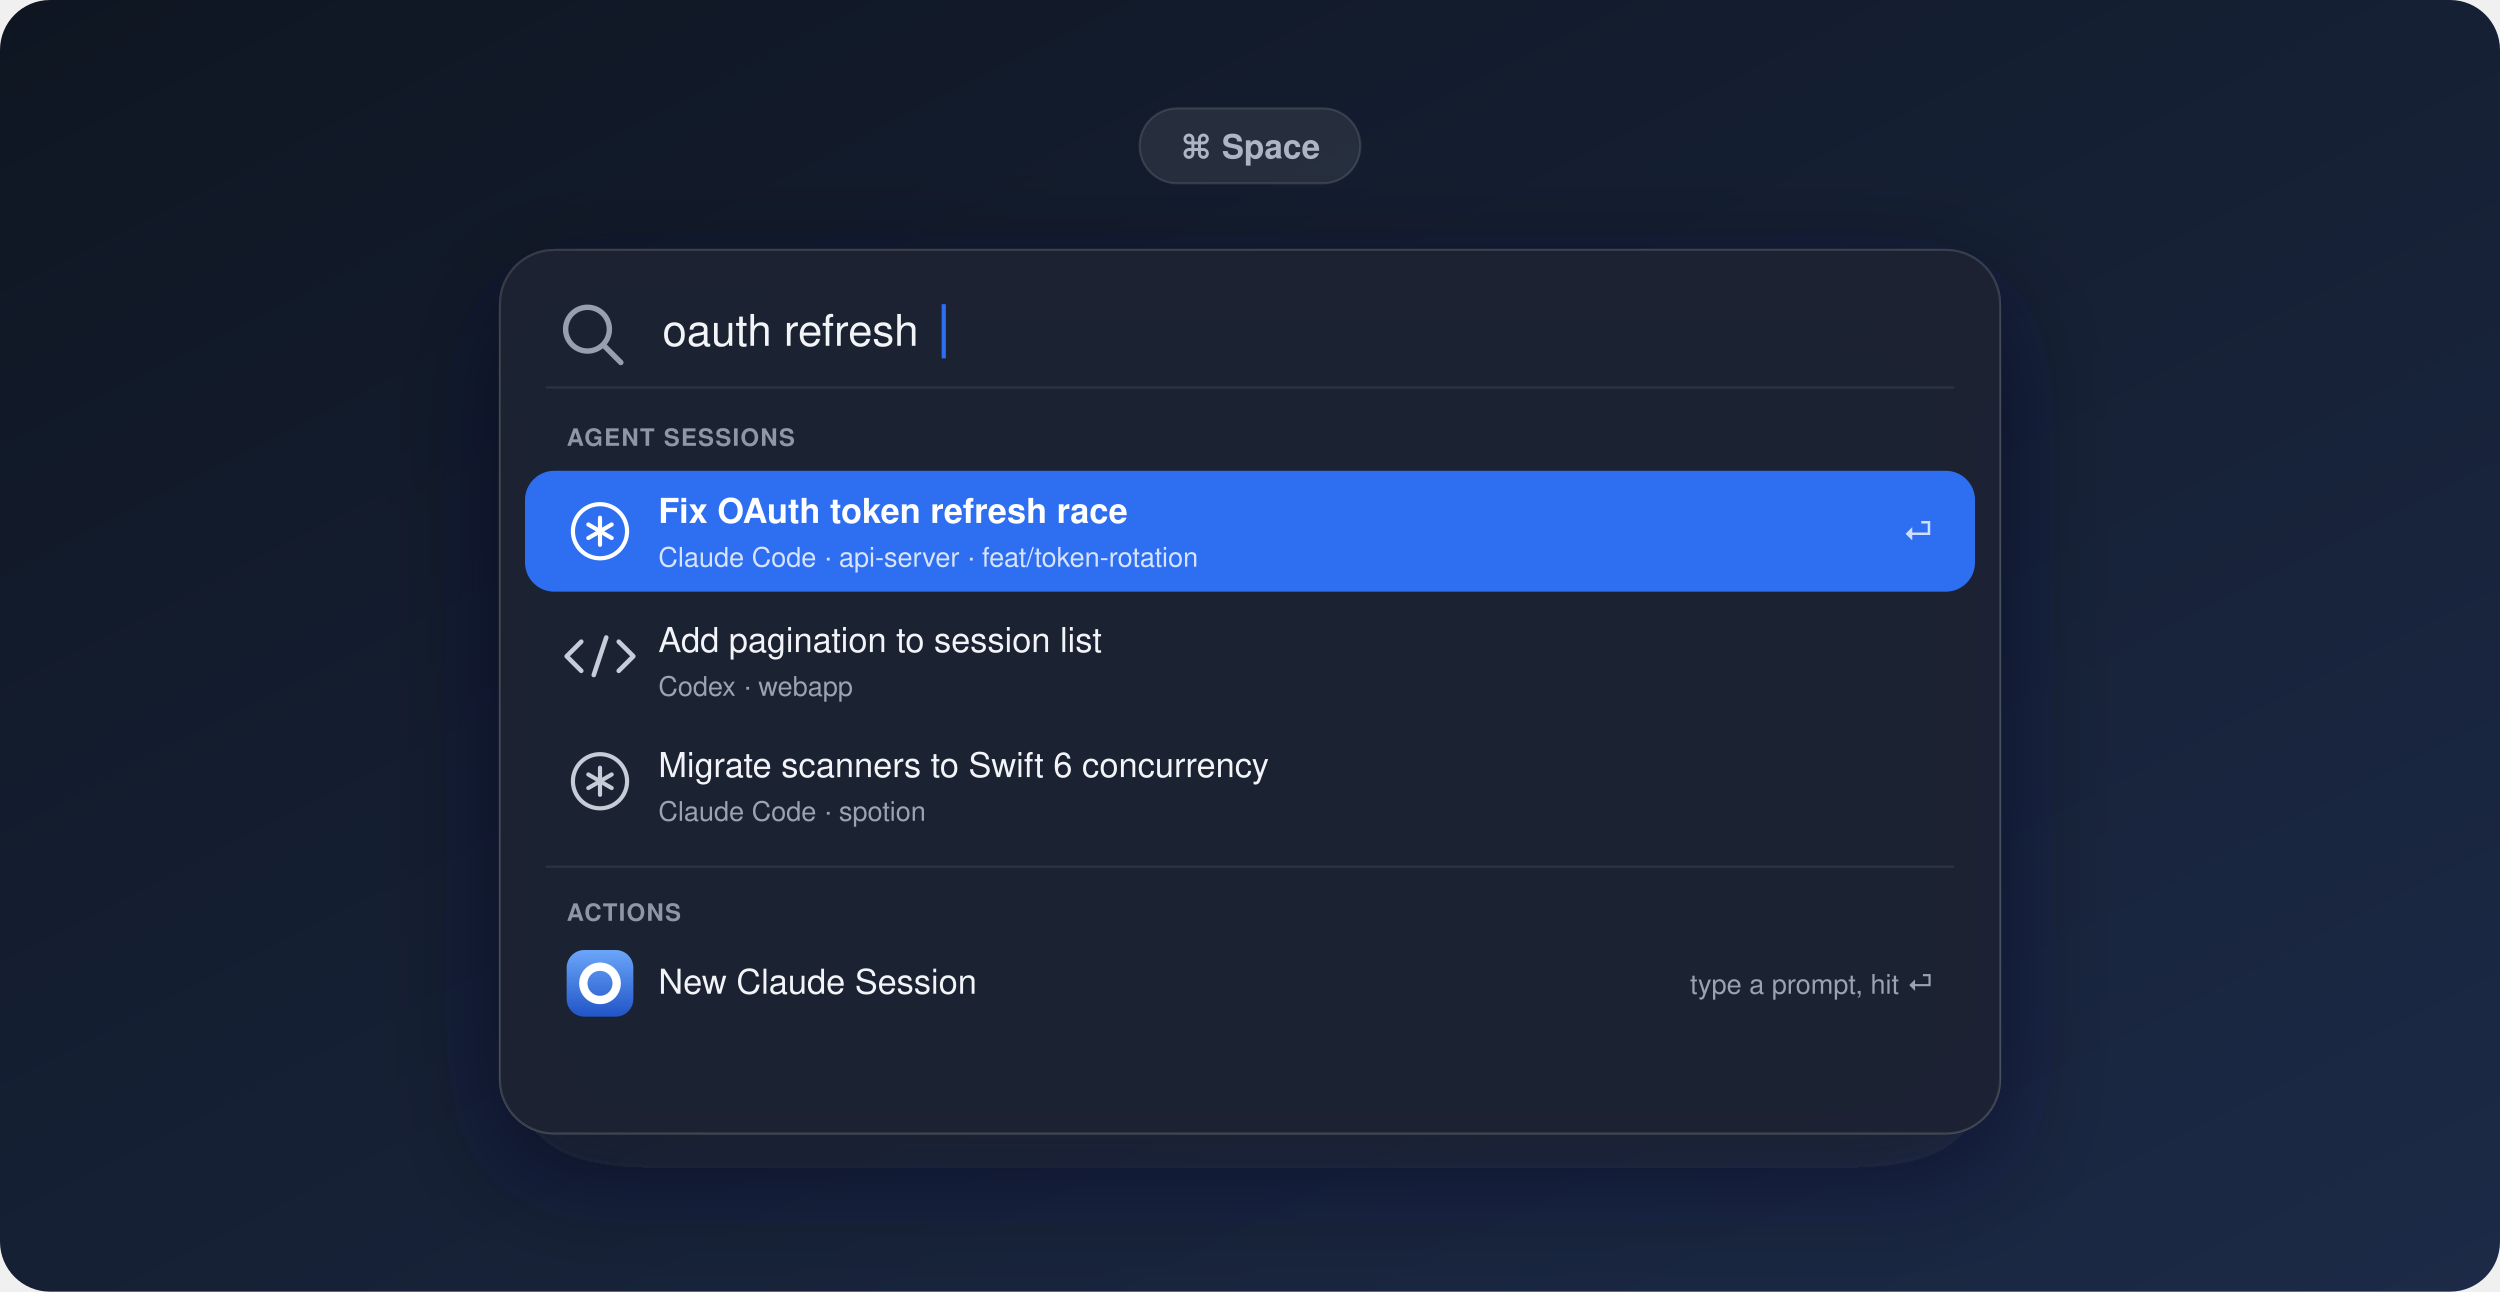
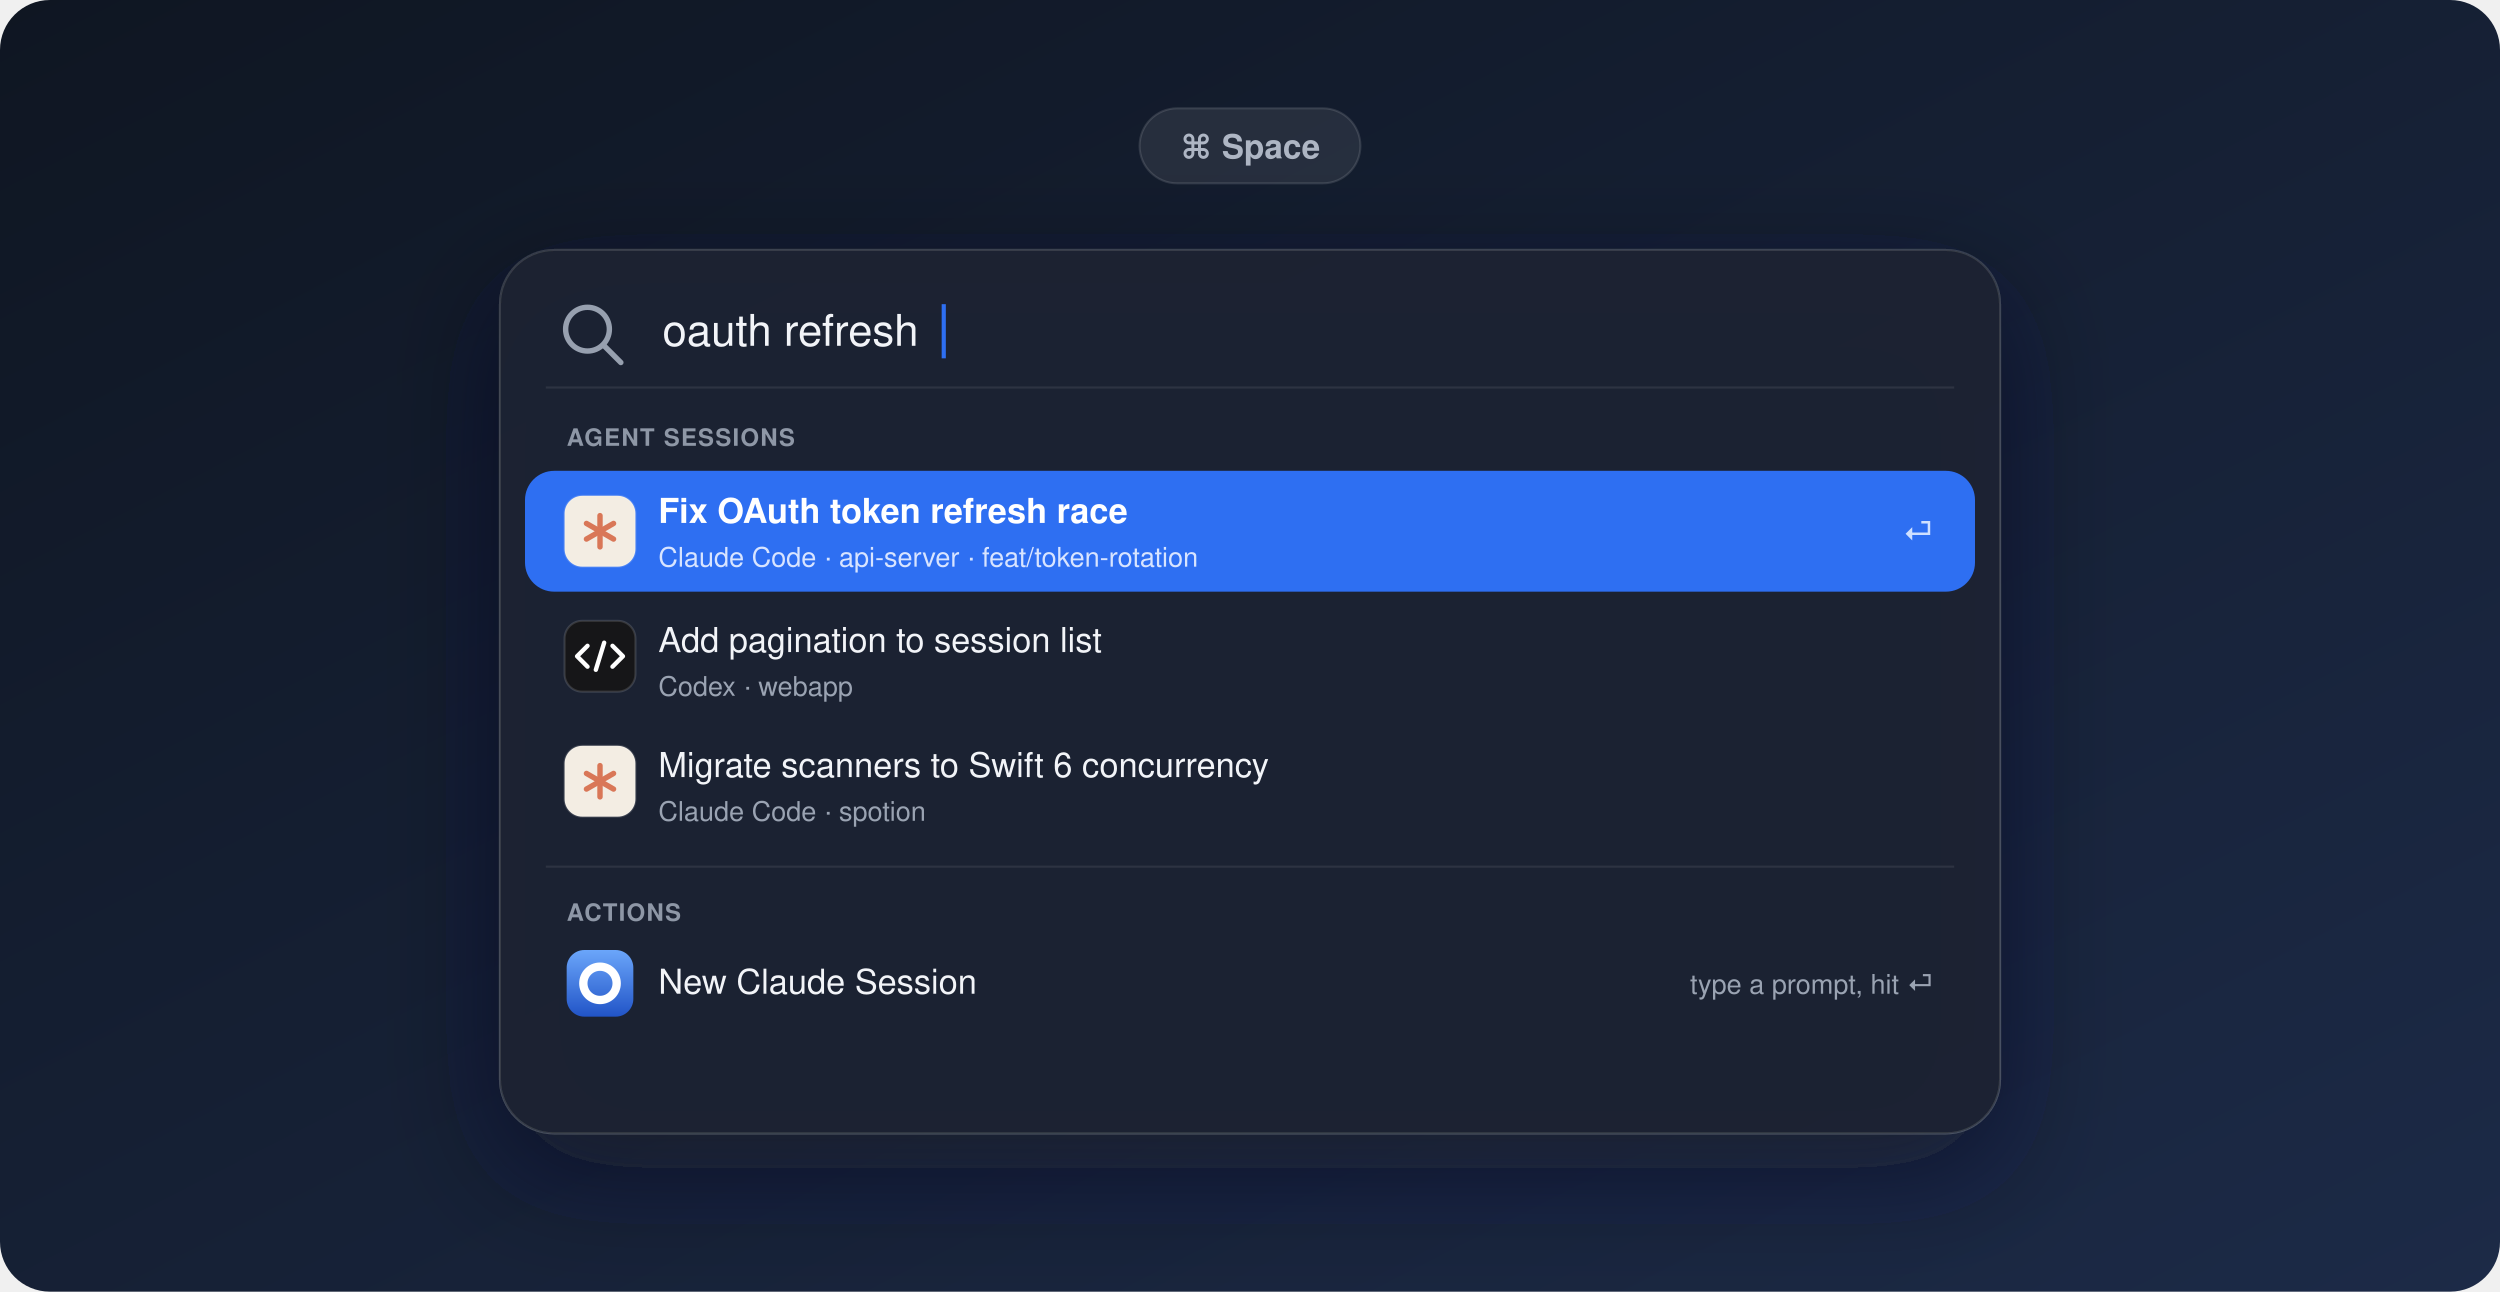
<svg xmlns="http://www.w3.org/2000/svg" viewBox="0 0 1200 620" font-family="-apple-system, BlinkMacSystemFont, 'SF Pro Text', 'Segoe UI', Helvetica, Arial, sans-serif">
  <defs>
    <linearGradient id="backdrop" x1="0" y1="0" x2="1" y2="1">
      <stop offset="0" stop-color="#0F1622" />
      <stop offset="1" stop-color="#1C2A47" />
    </linearGradient>
    <linearGradient id="appblue" x1="0" y1="0" x2="0" y2="1">
      <stop offset="0" stop-color="#6BA6FA" />
      <stop offset="1" stop-color="#2154C7" />
    </linearGradient>
    <filter id="winshadow" x="-20%" y="-20%" width="140%" height="160%">
      <feDropShadow dx="0" dy="18" stdDeviation="28" flood-color="#0A1428" flood-opacity="0.55" />
    </filter>
  </defs>
  <rect width="1200" height="620" rx="24" fill="url(#backdrop)" />
  <g>
    <rect x="547" y="52" width="106" height="36" rx="18" fill="#FFFFFF14" stroke="#FFFFFF1F" />
    <text x="600" y="76" text-anchor="middle" font-size="16" font-weight="600" fill="#AEB6C4">⌘ Space</text>
  </g>
  <g filter="url(#winshadow)">
    <rect x="240" y="120" width="720" height="424" rx="26" fill="#1D2330F5" stroke="#FFFFFF1F" />
  </g>
  <g stroke="#97A0AF" stroke-width="2.6" fill="none" stroke-linecap="round">
    <circle cx="282" cy="158" r="10.5" />
    <line x1="290" y1="166" x2="298" y2="174" />
  </g>
  <text x="318" y="166" font-size="21" fill="#F2F4F8">oauth refresh</text>
  <rect x="452" y="146" width="2" height="26" fill="#2E6FF2">
    <animate attributeName="opacity" values="1;1;0;0;1" dur="1.2s" repeatCount="indefinite" />
  </rect>
  <line x1="262" y1="186" x2="938" y2="186" stroke="#FFFFFF14" stroke-width="1" />
  <text x="272" y="214" font-size="11.5" font-weight="600" letter-spacing="0.6" fill="#8E97A6">AGENT SESSIONS</text>
  <rect x="252" y="226" width="696" height="58" rx="14" fill="#2E6FF2" />
-   <g stroke="#FFFFFF" stroke-width="2" fill="none">
-     <circle cx="288" cy="255" r="13" />
-     <g stroke-linecap="round">
-       <line x1="288" y1="248.5" x2="288" y2="261.5" />
-       <line x1="282.4" y1="251.75" x2="293.6" y2="258.25" />
-       <line x1="282.4" y1="258.25" x2="293.6" y2="251.75" />
+   <g>
+     <rect x="271" y="238" width="34" height="34" rx="8.5" fill="#F3EDE3" stroke="#FFFFFF24" />
+     <g stroke="#D97757" stroke-width="2.6" fill="none" stroke-linecap="round">
+       <line x1="288" y1="247.5" x2="288" y2="262.5" />
+       <line x1="281.5" y1="251.25" x2="294.5" y2="258.75" />
+       <line x1="281.5" y1="258.75" x2="294.5" y2="251.25" />
    </g>
  </g>
  <text x="316" y="251" font-size="16.5" font-weight="600" fill="#FFFFFF">Fix OAuth token refresh race</text>
  <text x="316" y="272" font-size="13" fill="#D8E4FF">Claude Code · api-server · feat/token-rotation</text>
  <text x="928" y="261" text-anchor="end" font-size="15" fill="#CFE0FF">⏎</text>
-   <g stroke="#C6CDD9" stroke-width="2.2" fill="none" stroke-linecap="round" stroke-linejoin="round">
-     <polyline points="279,308 272,315 279,322" />
-     <polyline points="297,308 304,315 297,322" />
-     <line x1="291" y1="306" x2="285" y2="324" />
+   <g>
+     <rect x="271" y="298" width="34" height="34" rx="8.5" fill="#161618" stroke="#FFFFFF24" />
+     <g stroke="#FFFFFF" stroke-width="2.1" fill="none" stroke-linecap="round" stroke-linejoin="round">
+       <polyline points="282,310 277,315 282,320" />
+       <polyline points="294,310 299,315 294,320" />
+       <line x1="290" y1="308.5" x2="286" y2="321.5" />
+     </g>
  </g>
  <text x="316" y="313" font-size="16.5" fill="#F2F4F8">Add pagination to session list</text>
  <text x="316" y="334" font-size="13" fill="#9AA3B2">Codex · webapp</text>
-   <g stroke="#C6CDD9" stroke-width="2" fill="none">
-     <circle cx="288" cy="375" r="13" />
-     <g stroke-linecap="round">
-       <line x1="288" y1="368.5" x2="288" y2="381.5" />
-       <line x1="282.4" y1="371.75" x2="293.6" y2="378.25" />
-       <line x1="282.4" y1="378.25" x2="293.6" y2="371.75" />
+   <g>
+     <rect x="271" y="358" width="34" height="34" rx="8.5" fill="#F3EDE3" stroke="#FFFFFF24" />
+     <g stroke="#D97757" stroke-width="2.6" fill="none" stroke-linecap="round">
+       <line x1="288" y1="367.5" x2="288" y2="382.5" />
+       <line x1="281.5" y1="371.25" x2="294.5" y2="378.75" />
+       <line x1="281.5" y1="378.75" x2="294.5" y2="371.25" />
    </g>
  </g>
  <text x="316" y="373" font-size="16.5" fill="#F2F4F8">Migrate scanners to Swift 6 concurrency</text>
  <text x="316" y="394" font-size="13" fill="#9AA3B2">Claude Code · spotion</text>
  <line x1="262" y1="416" x2="938" y2="416" stroke="#FFFFFF14" stroke-width="1" />
  <text x="272" y="442" font-size="11.5" font-weight="600" letter-spacing="0.6" fill="#8E97A6">ACTIONS</text>
  <g>
    <rect x="272" y="456" width="32" height="32" rx="8.5" fill="url(#appblue)" />
    <circle cx="288" cy="472" r="8" fill="none" stroke="#FFFFFF" stroke-width="4" />
  </g>
  <text x="316" y="477" font-size="16.5" fill="#F2F4F8">New Claude Session</text>
  <text x="928" y="477" text-anchor="end" font-size="13" fill="#9AA3B2">type a prompt, hit ⏎</text>
</svg>
